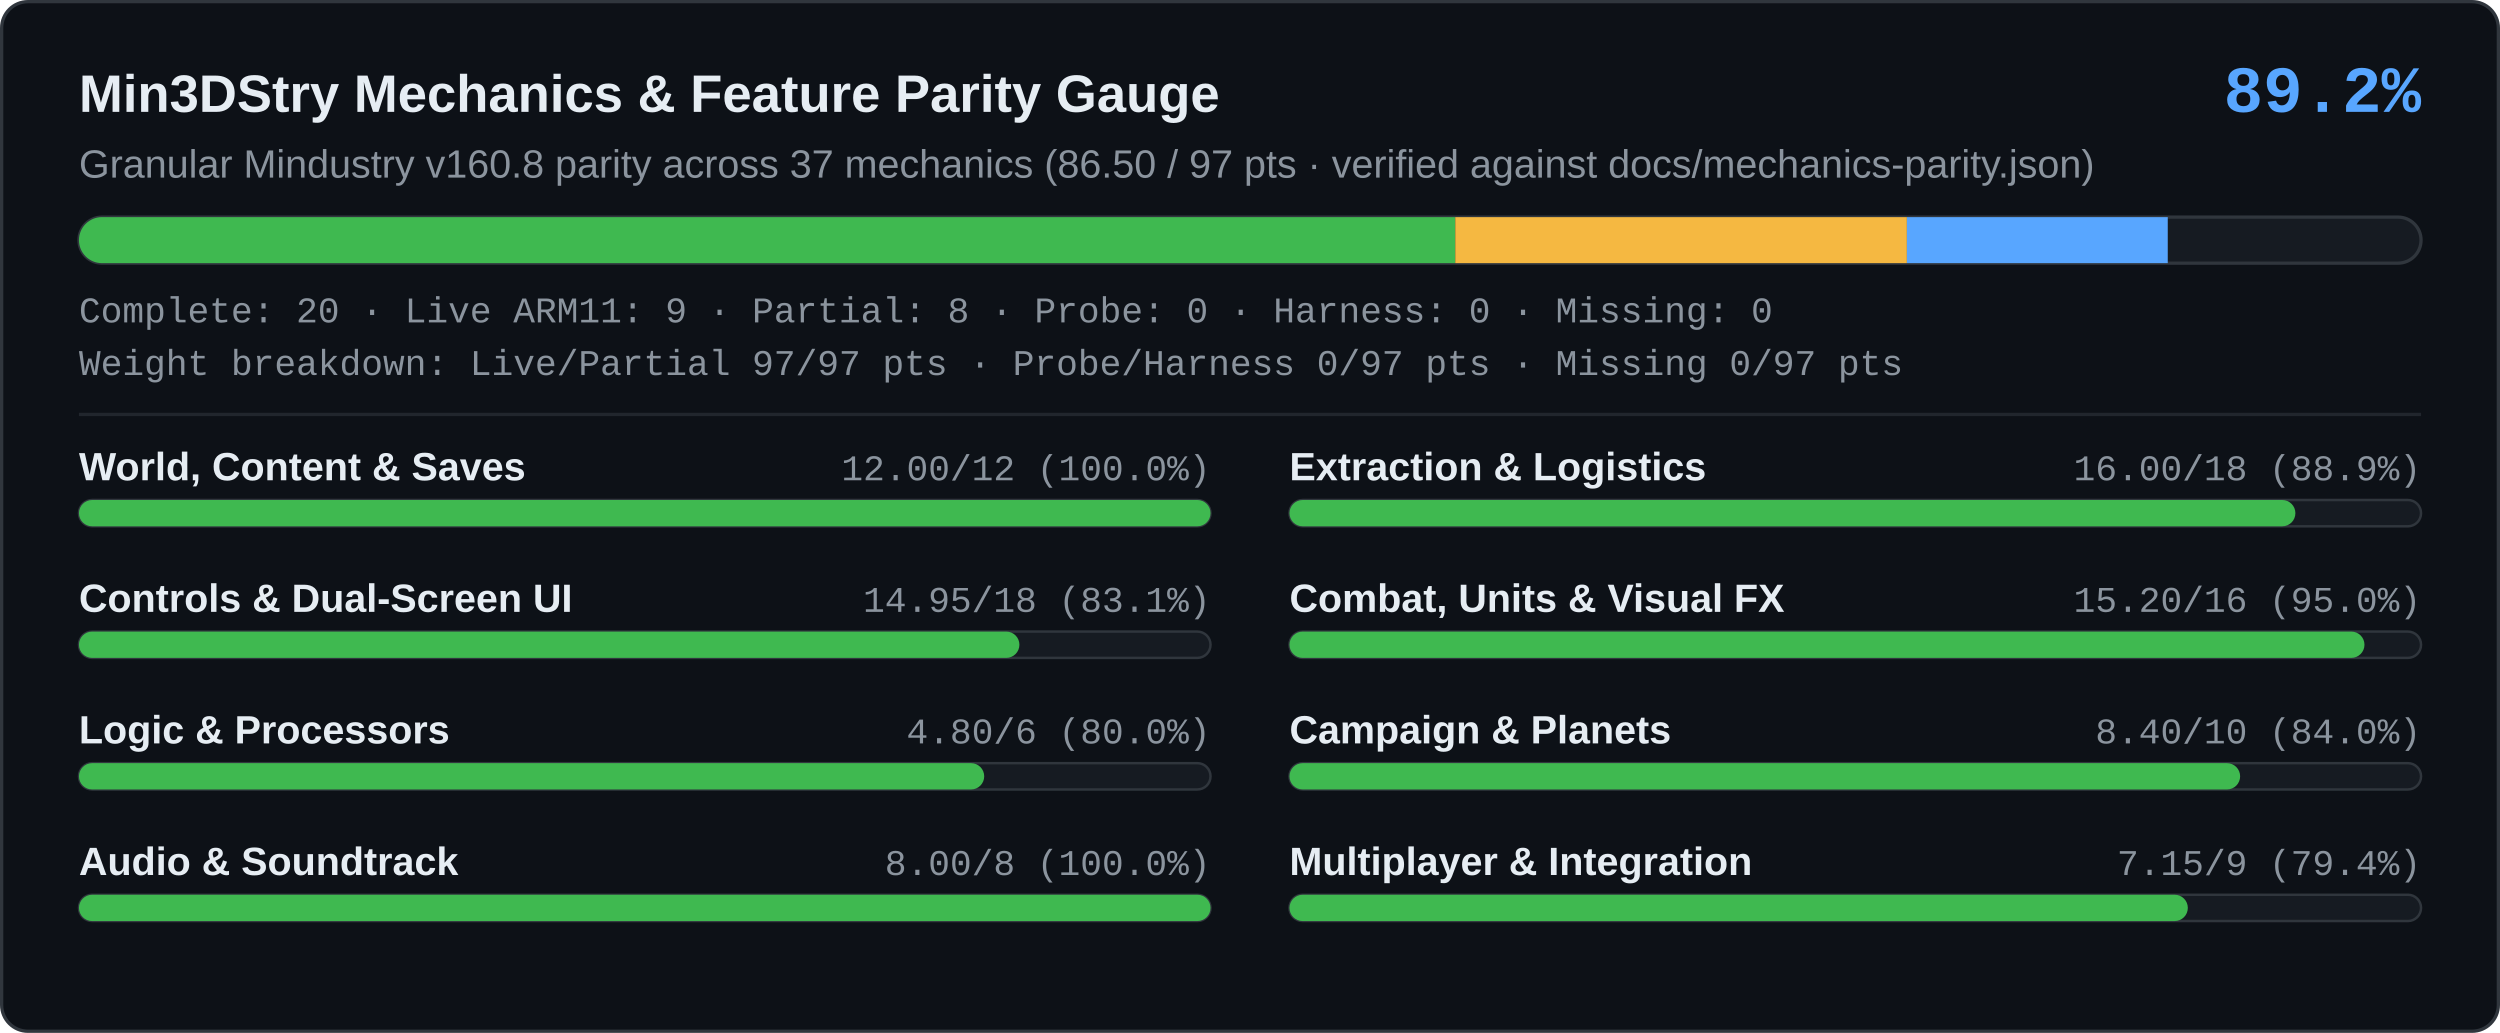
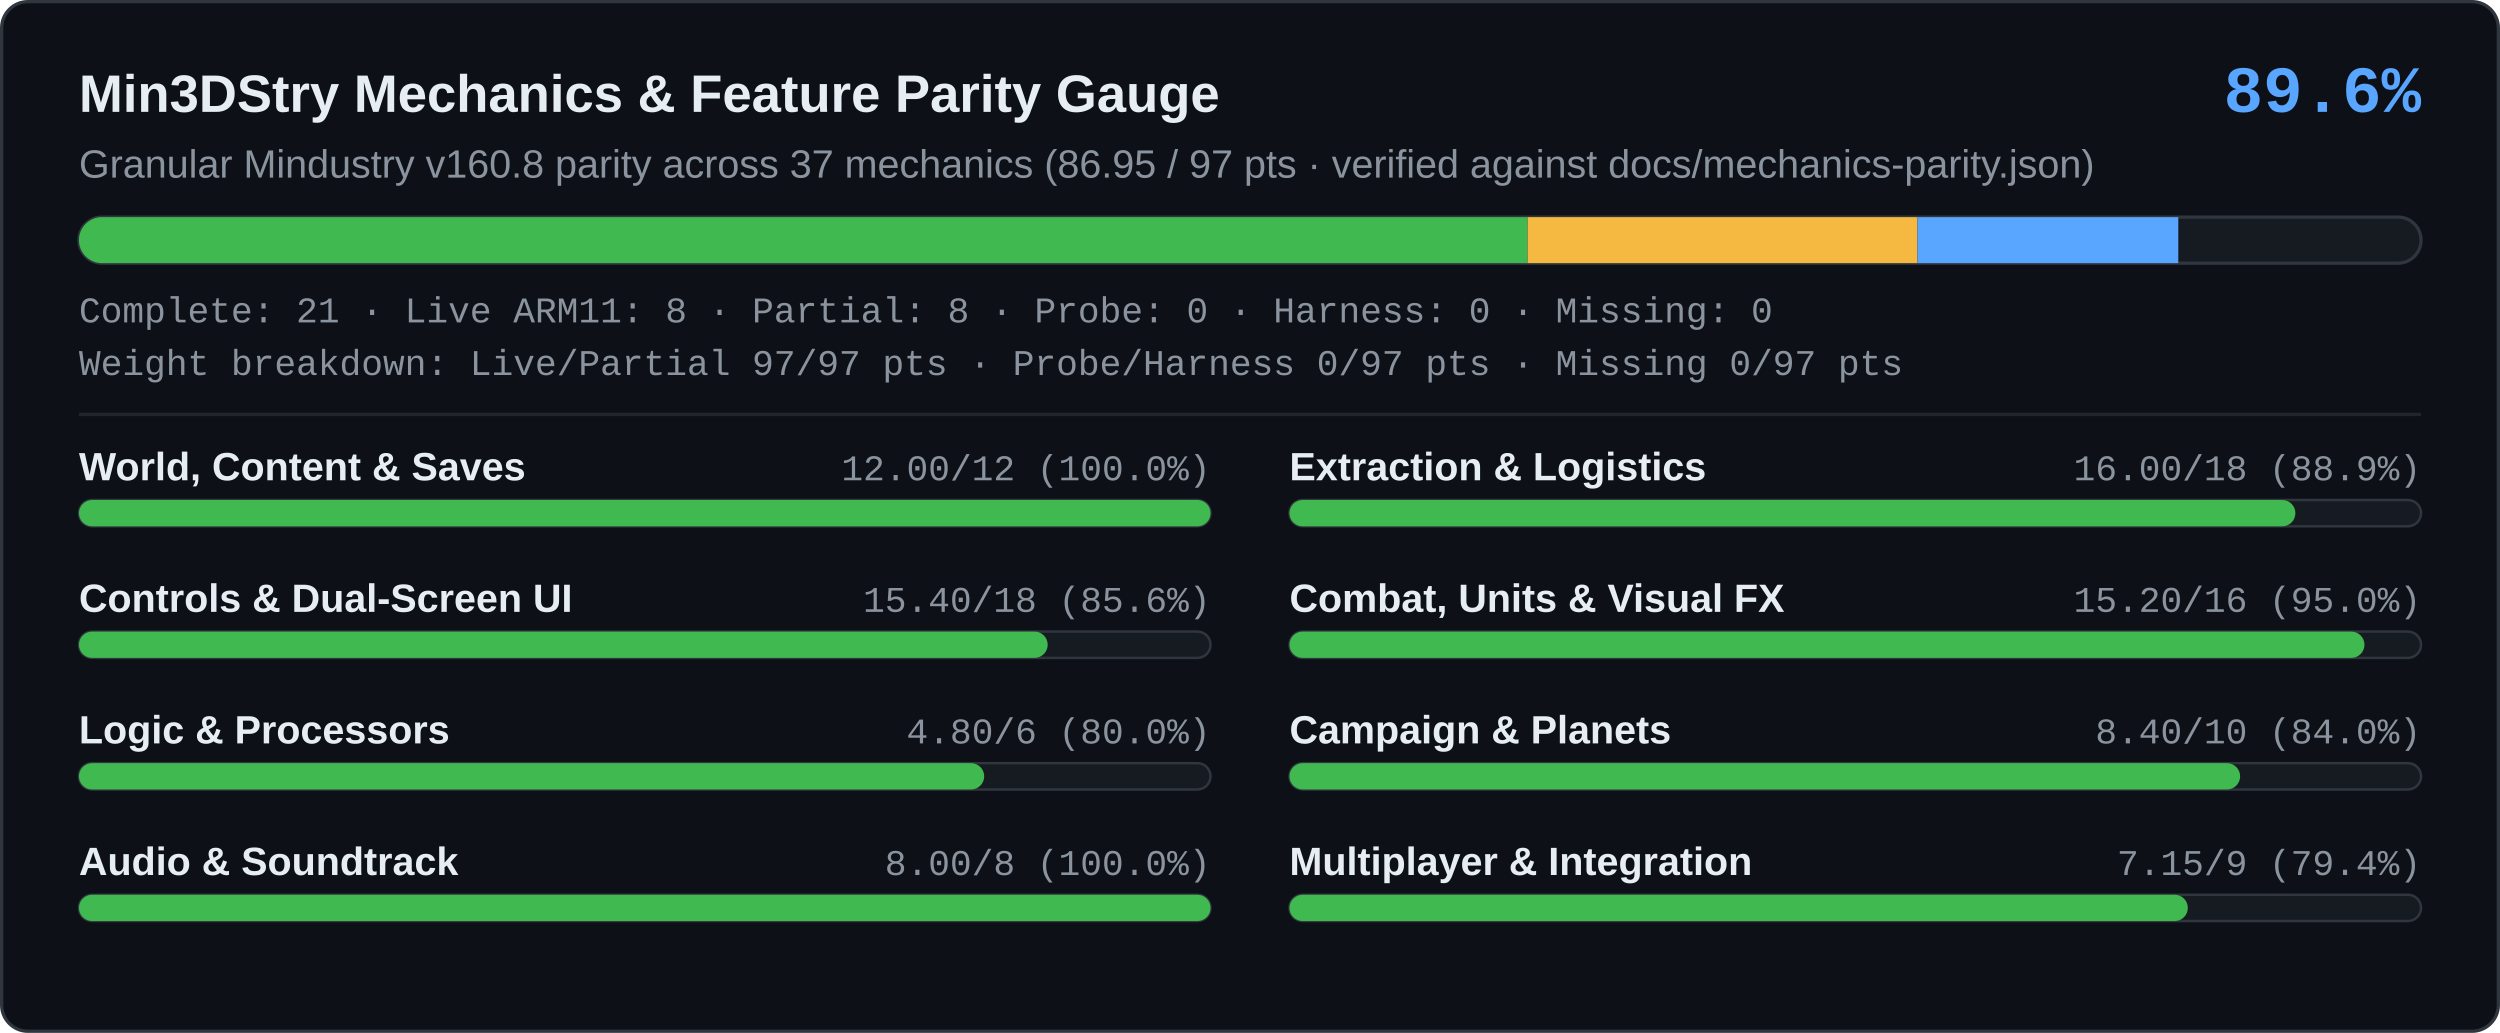
- <svg xmlns="http://www.w3.org/2000/svg" width="760" height="314" viewBox="0 0 760 314" role="img" aria-label="Min3DStry Mechanics &amp; Feature Parity 89.2%">
+ <svg xmlns="http://www.w3.org/2000/svg" width="760" height="314" viewBox="0 0 760 314" role="img" aria-label="Min3DStry Mechanics &amp; Feature Parity 89.6%">
  <defs>
    <clipPath id="mechBarClip">
      <rect x="24" y="66" width="712" height="14" rx="7" />
    </clipPath>
  </defs>
  <rect x="0.5" y="0.5" width="759" height="313" rx="8" fill="#0d1117" stroke="#30363d" />
  <text x="24" y="34" fill="#e6edf3" font-family="Segoe UI, Ubuntu, Arial, sans-serif" font-size="16" font-weight="700">Min3DStry Mechanics &amp; Feature Parity Gauge</text>
-   <text x="736" y="34" text-anchor="end" fill="#58a6ff" font-family="Consolas, Liberation Mono, monospace" font-size="20" font-weight="700">89.2%</text>
-   <text x="24" y="54" fill="#8b949e" font-family="Segoe UI, Ubuntu, Arial, sans-serif" font-size="12">Granular Mindustry v160.8 parity across 37 mechanics (86.50 / 97 pts · verified against docs/mechanics-parity.json)</text>
+   <text x="736" y="34" text-anchor="end" fill="#58a6ff" font-family="Consolas, Liberation Mono, monospace" font-size="20" font-weight="700">89.6%</text>
+   <text x="24" y="54" fill="#8b949e" font-family="Segoe UI, Ubuntu, Arial, sans-serif" font-size="12">Granular Mindustry v160.8 parity across 37 mechanics (86.95 / 97 pts · verified against docs/mechanics-parity.json)</text>
  <rect x="24" y="66" width="712" height="14" rx="7" fill="#161b22" stroke="#30363d" />
  <g clip-path="url(#mechBarClip)">
-     <rect x="24.0" y="66" width="418.4" height="14" fill="#3fb950" />
-     <rect x="442.4" y="66" width="137.3" height="14" fill="#f5b841" />
-     <rect x="579.7" y="66" width="79.3" height="14" fill="#58a6ff" />
+     <rect x="24.0" y="66" width="440.4" height="14" fill="#3fb950" />
+     <rect x="464.4" y="66" width="118.5" height="14" fill="#f5b841" />
+     <rect x="582.9" y="66" width="79.3" height="14" fill="#58a6ff" />
  </g>
-   <text x="24" y="98" fill="#8b949e" font-family="Consolas, Liberation Mono, monospace" font-size="11">Complete: 20  ·  Live ARM11: 9  ·  Partial: 8  ·  Probe: 0  ·  Harness: 0  ·  Missing: 0</text>
+   <text x="24" y="98" fill="#8b949e" font-family="Consolas, Liberation Mono, monospace" font-size="11">Complete: 21  ·  Live ARM11: 8  ·  Partial: 8  ·  Probe: 0  ·  Harness: 0  ·  Missing: 0</text>
  <text x="24" y="114" fill="#8b949e" font-family="Consolas, Liberation Mono, monospace" font-size="11">Weight breakdown:  Live/Partial 97/97 pts  ·  Probe/Harness 0/97 pts  ·  Missing 0/97 pts</text>
  <line x1="24" y1="126" x2="736" y2="126" stroke="#21262d" stroke-width="1" />
  <text x="24" y="146" fill="#e6edf3" font-family="Segoe UI, Ubuntu, Arial, sans-serif" font-size="12" font-weight="600">World, Content &amp; Saves</text>
  <text x="368" y="146" text-anchor="end" fill="#8b949e" font-family="Consolas, Liberation Mono, monospace" font-size="11">12.00/12 (100.0%)</text>
  <rect x="24" y="152" width="344" height="8" rx="4" fill="#161b22" stroke="#30363d" stroke-width="0.75" />
  <rect x="24" y="152" width="344.0" height="8" rx="4" fill="#3fb950" />
  <text x="392" y="146" fill="#e6edf3" font-family="Segoe UI, Ubuntu, Arial, sans-serif" font-size="12" font-weight="600">Extraction &amp; Logistics</text>
  <text x="736" y="146" text-anchor="end" fill="#8b949e" font-family="Consolas, Liberation Mono, monospace" font-size="11">16.00/18 (88.9%)</text>
  <rect x="392" y="152" width="344" height="8" rx="4" fill="#161b22" stroke="#30363d" stroke-width="0.75" />
  <rect x="392" y="152" width="305.8" height="8" rx="4" fill="#3fb950" />
  <text x="24" y="186" fill="#e6edf3" font-family="Segoe UI, Ubuntu, Arial, sans-serif" font-size="12" font-weight="600">Controls &amp; Dual-Screen UI</text>
-   <text x="368" y="186" text-anchor="end" fill="#8b949e" font-family="Consolas, Liberation Mono, monospace" font-size="11">14.95/18 (83.1%)</text>
+   <text x="368" y="186" text-anchor="end" fill="#8b949e" font-family="Consolas, Liberation Mono, monospace" font-size="11">15.40/18 (85.6%)</text>
  <rect x="24" y="192" width="344" height="8" rx="4" fill="#161b22" stroke="#30363d" stroke-width="0.75" />
-   <rect x="24" y="192" width="285.9" height="8" rx="4" fill="#3fb950" />
+   <rect x="24" y="192" width="294.5" height="8" rx="4" fill="#3fb950" />
  <text x="392" y="186" fill="#e6edf3" font-family="Segoe UI, Ubuntu, Arial, sans-serif" font-size="12" font-weight="600">Combat, Units &amp; Visual FX</text>
  <text x="736" y="186" text-anchor="end" fill="#8b949e" font-family="Consolas, Liberation Mono, monospace" font-size="11">15.20/16 (95.0%)</text>
  <rect x="392" y="192" width="344" height="8" rx="4" fill="#161b22" stroke="#30363d" stroke-width="0.75" />
  <rect x="392" y="192" width="326.8" height="8" rx="4" fill="#3fb950" />
  <text x="24" y="226" fill="#e6edf3" font-family="Segoe UI, Ubuntu, Arial, sans-serif" font-size="12" font-weight="600">Logic &amp; Processors</text>
  <text x="368" y="226" text-anchor="end" fill="#8b949e" font-family="Consolas, Liberation Mono, monospace" font-size="11">4.80/6 (80.0%)</text>
  <rect x="24" y="232" width="344" height="8" rx="4" fill="#161b22" stroke="#30363d" stroke-width="0.75" />
  <rect x="24" y="232" width="275.2" height="8" rx="4" fill="#3fb950" />
  <text x="392" y="226" fill="#e6edf3" font-family="Segoe UI, Ubuntu, Arial, sans-serif" font-size="12" font-weight="600">Campaign &amp; Planets</text>
  <text x="736" y="226" text-anchor="end" fill="#8b949e" font-family="Consolas, Liberation Mono, monospace" font-size="11">8.40/10 (84.0%)</text>
  <rect x="392" y="232" width="344" height="8" rx="4" fill="#161b22" stroke="#30363d" stroke-width="0.75" />
  <rect x="392" y="232" width="289.0" height="8" rx="4" fill="#3fb950" />
  <text x="24" y="266" fill="#e6edf3" font-family="Segoe UI, Ubuntu, Arial, sans-serif" font-size="12" font-weight="600">Audio &amp; Soundtrack</text>
  <text x="368" y="266" text-anchor="end" fill="#8b949e" font-family="Consolas, Liberation Mono, monospace" font-size="11">8.00/8 (100.0%)</text>
  <rect x="24" y="272" width="344" height="8" rx="4" fill="#161b22" stroke="#30363d" stroke-width="0.75" />
  <rect x="24" y="272" width="344.0" height="8" rx="4" fill="#3fb950" />
  <text x="392" y="266" fill="#e6edf3" font-family="Segoe UI, Ubuntu, Arial, sans-serif" font-size="12" font-weight="600">Multiplayer &amp; Integration</text>
  <text x="736" y="266" text-anchor="end" fill="#8b949e" font-family="Consolas, Liberation Mono, monospace" font-size="11">7.15/9 (79.4%)</text>
  <rect x="392" y="272" width="344" height="8" rx="4" fill="#161b22" stroke="#30363d" stroke-width="0.75" />
  <rect x="392" y="272" width="273.1" height="8" rx="4" fill="#3fb950" />
</svg>
